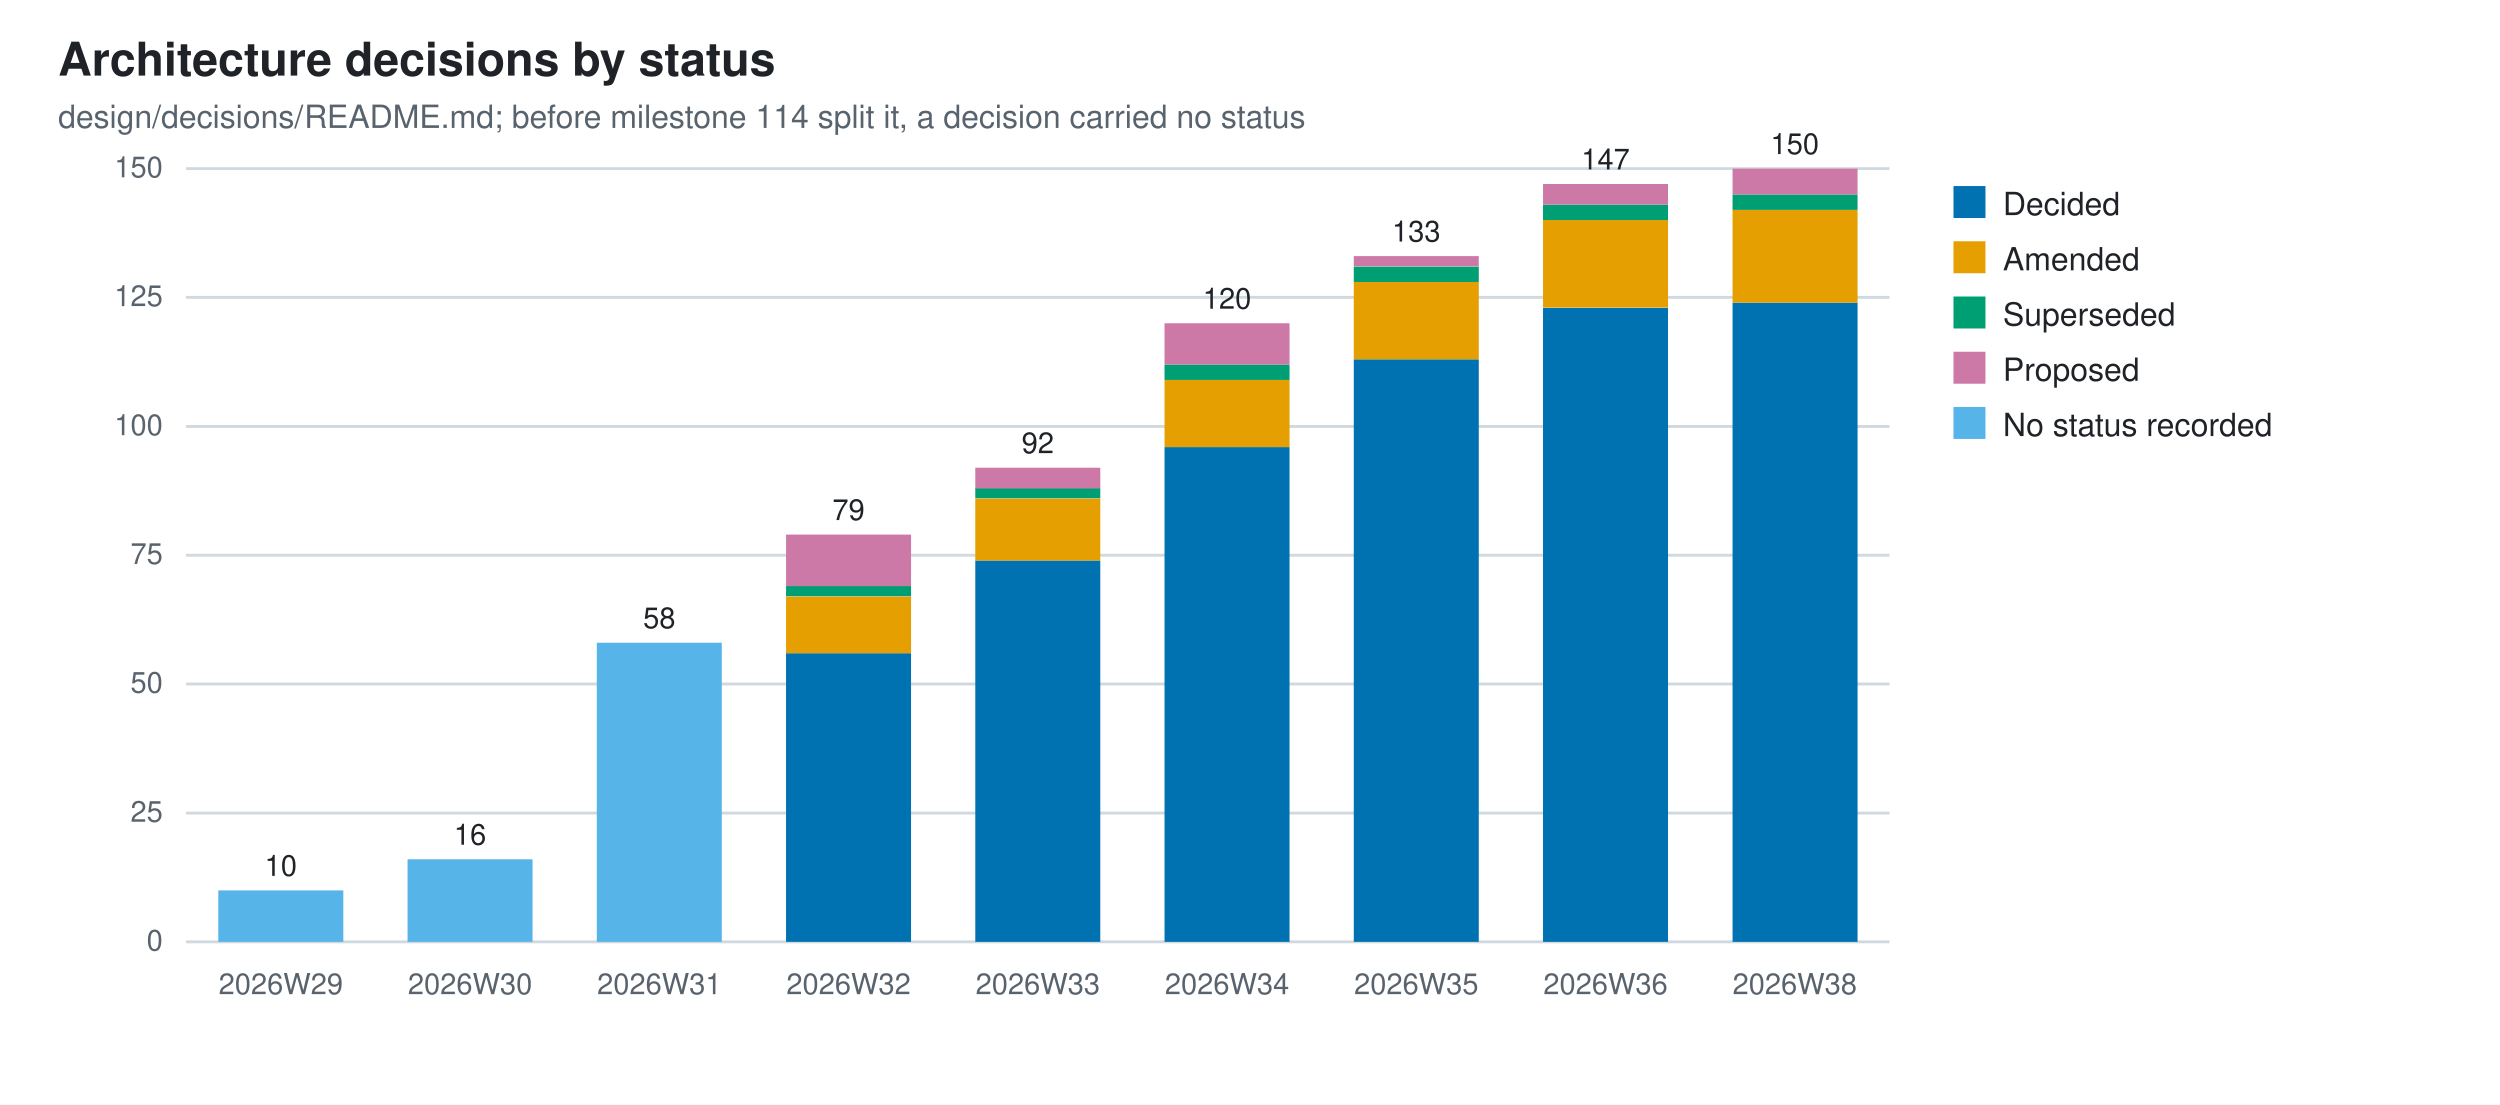
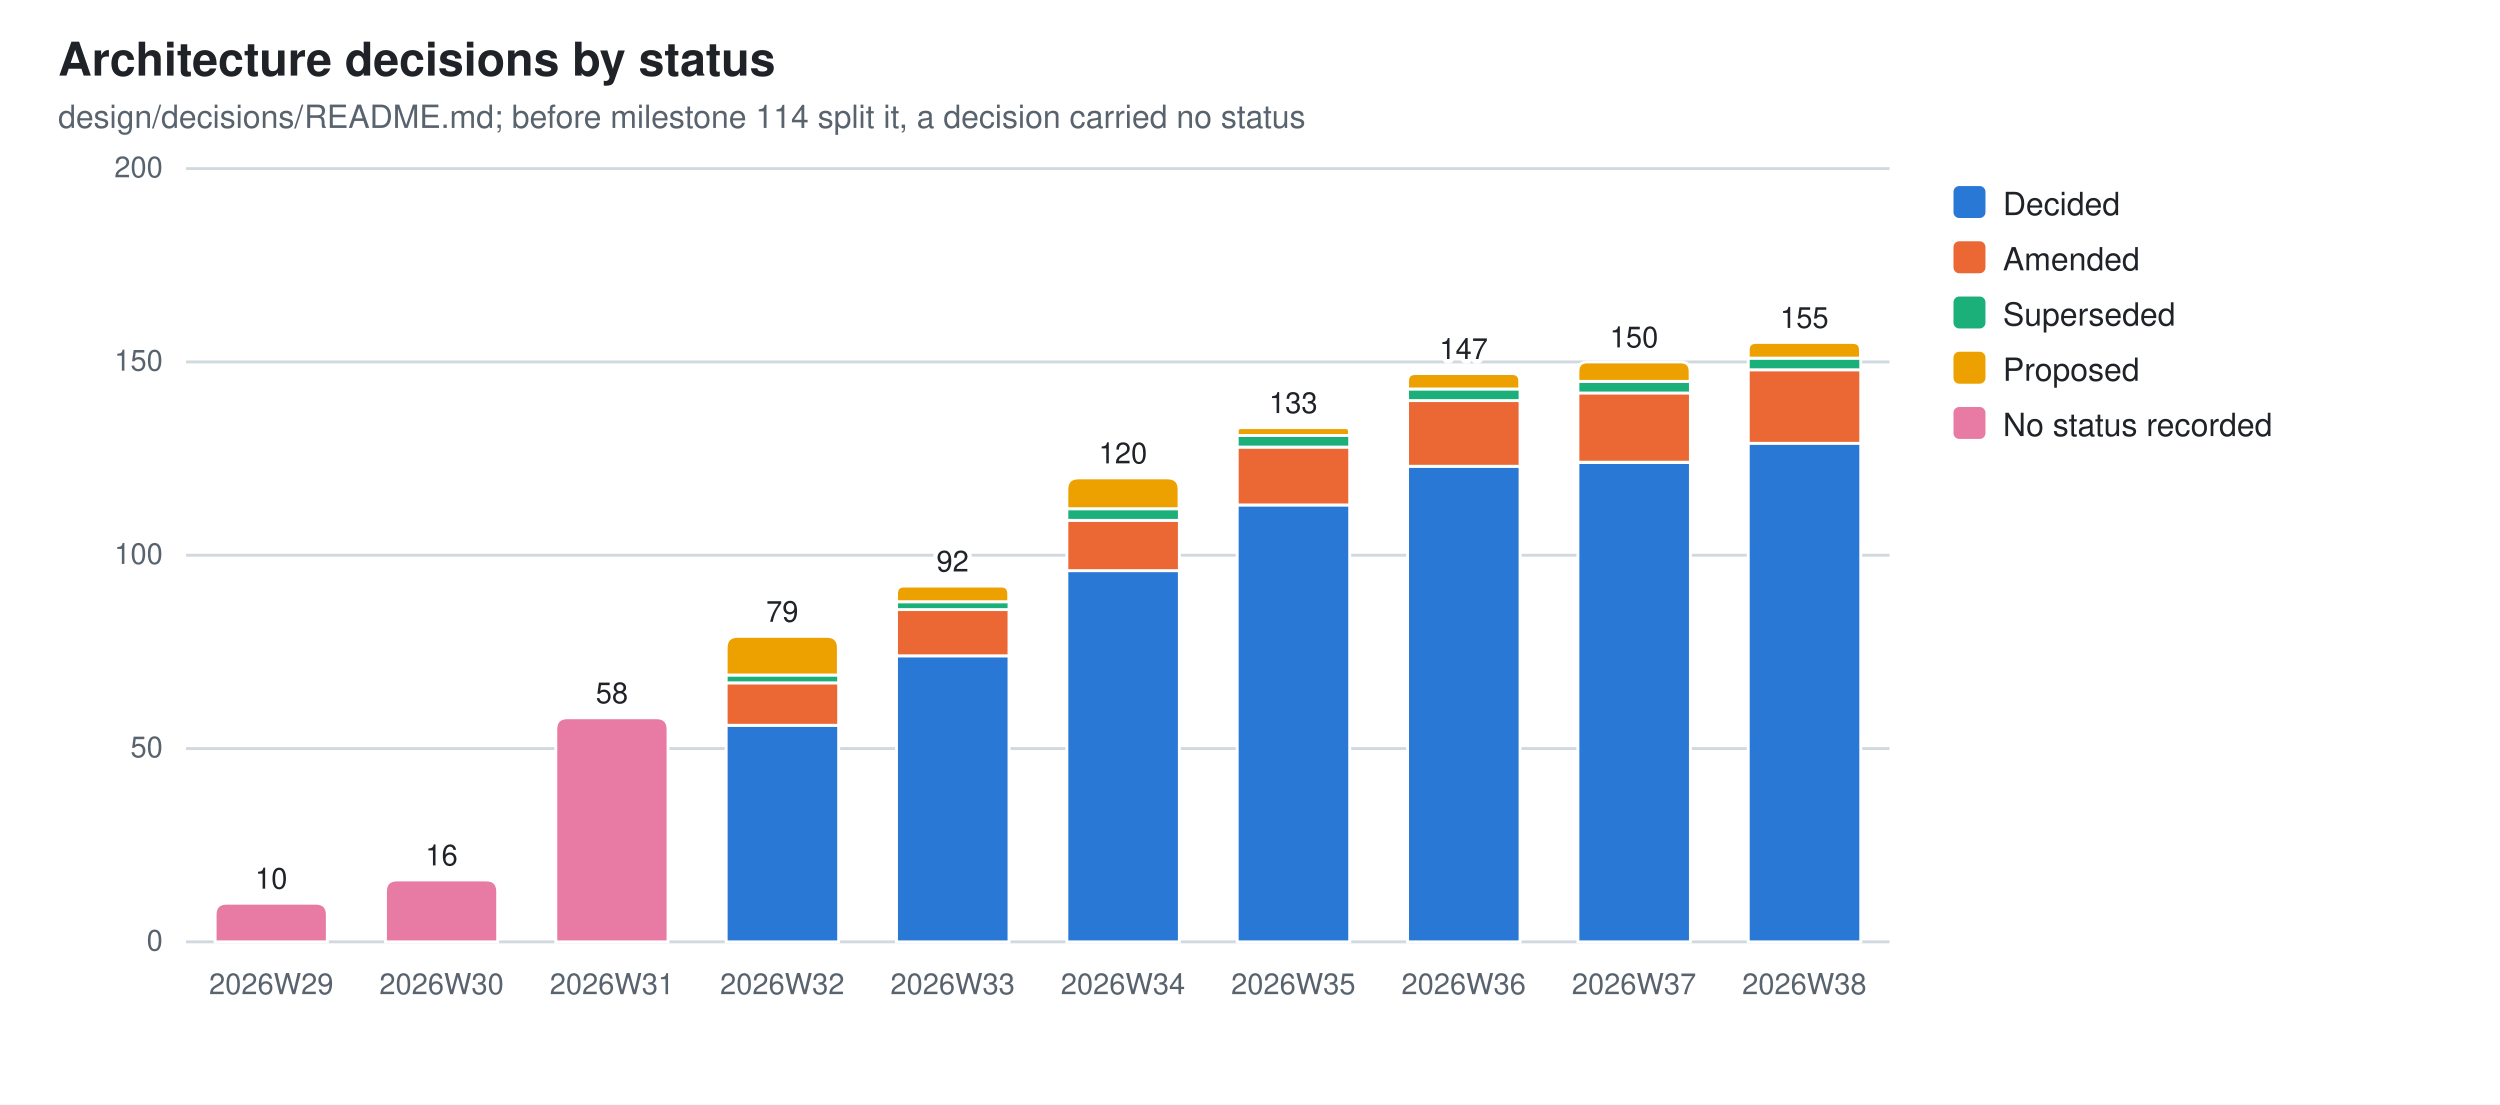
<svg xmlns="http://www.w3.org/2000/svg" width="860" height="380" viewBox="0 0 860 380" role="img" aria-label="Architecture decisions by status">
  <style>
  .bg{fill:#ffffff} .fg{fill:#1f2328} .mut{fill:#59636e} .grid{stroke:#d1d9e0}
+   .seg{stroke:#ffffff;stroke-width:1}
+   .val{paint-order:stroke;stroke:#ffffff;stroke-width:3px;stroke-linejoin:round}
+   .s0{fill:#2a78d6}  .s1{fill:#eb6834}  .s2{fill:#1baf7a}  .s3{fill:#eda100}  .s4{fill:#e87ba4}  .s5{fill:#008300}  .s6{fill:#4a3aa7}
  @media (prefers-color-scheme: dark){
-     .bg{fill:#0d1117} .fg{fill:#e6edf3} .mut{fill:#9198a1} .grid{stroke:#30363d}}
+     .bg{fill:#0d1117} .fg{fill:#e6edf3} .mut{fill:#9198a1} .grid{stroke:#30363d}
+     .seg{stroke:#0d1117} .val{stroke:#0d1117} .s0{fill:#3987e5} .s1{fill:#d95926} .s2{fill:#199e70} .s3{fill:#c98500} .s4{fill:#d55181} .s5{fill:#008300} .s6{fill:#9085e9}}
  text{font-family:-apple-system,BlinkMacSystemFont,"Segoe UI",Helvetica,Arial,sans-serif}
</style>
  <rect class="bg" width="860" height="380" />
  <text class="fg" x="20" y="26" font-size="16" font-weight="600">Architecture decisions by status</text>
  <text class="mut" x="20" y="44" font-size="11">design/decisions/README.md; before milestone 114 split it, a decision carried no status</text>
  <line class="grid" x1="64" y1="324.0" x2="650.0" y2="324.0" stroke-width="1" />
  <text class="mut" x="56" y="327.0" font-size="10" text-anchor="end">0</text>
-   <line class="grid" x1="64" y1="279.7" x2="650.0" y2="279.7" stroke-width="1" />
-   <text class="mut" x="56" y="282.7" font-size="10" text-anchor="end">25</text>
-   <line class="grid" x1="64" y1="235.3" x2="650.0" y2="235.3" stroke-width="1" />
-   <text class="mut" x="56" y="238.3" font-size="10" text-anchor="end">50</text>
+   <line class="grid" x1="64" y1="257.5" x2="650.0" y2="257.5" stroke-width="1" />
+   <text class="mut" x="56" y="260.5" font-size="10" text-anchor="end">50</text>
  <line class="grid" x1="64" y1="191.0" x2="650.0" y2="191.0" stroke-width="1" />
-   <text class="mut" x="56" y="194.0" font-size="10" text-anchor="end">75</text>
-   <line class="grid" x1="64" y1="146.7" x2="650.0" y2="146.7" stroke-width="1" />
-   <text class="mut" x="56" y="149.7" font-size="10" text-anchor="end">100</text>
-   <line class="grid" x1="64" y1="102.3" x2="650.0" y2="102.3" stroke-width="1" />
-   <text class="mut" x="56" y="105.3" font-size="10" text-anchor="end">125</text>
+   <text class="mut" x="56" y="194.0" font-size="10" text-anchor="end">100</text>
+   <line class="grid" x1="64" y1="124.5" x2="650.0" y2="124.5" stroke-width="1" />
+   <text class="mut" x="56" y="127.5" font-size="10" text-anchor="end">150</text>
  <line class="grid" x1="64" y1="58.0" x2="650.0" y2="58.0" stroke-width="1" />
-   <text class="mut" x="56" y="61.0" font-size="10" text-anchor="end">150</text>
-   <rect x="75.1" y="306.3" width="43.0" height="17.7" fill="#56B4E9" />
-   <text class="mut" x="96.6" y="342" font-size="10" text-anchor="middle">2026W29</text>
-   <text class="fg" x="96.6" y="301.3" font-size="10" text-anchor="middle">10</text>
-   <rect x="140.2" y="295.6" width="43.0" height="28.4" fill="#56B4E9" />
-   <text class="mut" x="161.7" y="342" font-size="10" text-anchor="middle">2026W30</text>
-   <text class="fg" x="161.7" y="290.6" font-size="10" text-anchor="middle">16</text>
-   <rect x="205.3" y="221.1" width="43.0" height="102.9" fill="#56B4E9" />
-   <text class="mut" x="226.8" y="342" font-size="10" text-anchor="middle">2026W31</text>
-   <text class="fg" x="226.8" y="216.1" font-size="10" text-anchor="middle">58</text>
-   <rect x="270.4" y="224.7" width="43.0" height="99.3" fill="#0072B2" />
-   <rect x="270.4" y="205.2" width="43.0" height="19.5" fill="#E69F00" />
-   <rect x="270.4" y="201.6" width="43.0" height="3.5" fill="#009E73" />
-   <rect x="270.4" y="183.9" width="43.0" height="17.7" fill="#CC79A7" />
-   <text class="mut" x="291.9" y="342" font-size="10" text-anchor="middle">2026W32</text>
-   <text class="fg" x="291.9" y="178.9" font-size="10" text-anchor="middle">79</text>
-   <rect x="335.5" y="192.8" width="43.0" height="131.2" fill="#0072B2" />
-   <rect x="335.5" y="171.5" width="43.0" height="21.3" fill="#E69F00" />
-   <rect x="335.5" y="167.9" width="43.0" height="3.5" fill="#009E73" />
-   <rect x="335.5" y="160.9" width="43.0" height="7.1" fill="#CC79A7" />
-   <text class="mut" x="357.0" y="342" font-size="10" text-anchor="middle">2026W33</text>
-   <text class="fg" x="357.0" y="155.9" font-size="10" text-anchor="middle">92</text>
-   <rect x="400.6" y="153.8" width="43.0" height="170.2" fill="#0072B2" />
-   <rect x="400.6" y="130.7" width="43.0" height="23.1" fill="#E69F00" />
-   <rect x="400.6" y="125.4" width="43.0" height="5.3" fill="#009E73" />
-   <rect x="400.6" y="111.2" width="43.0" height="14.2" fill="#CC79A7" />
-   <text class="mut" x="422.1" y="342" font-size="10" text-anchor="middle">2026W34</text>
-   <text class="fg" x="422.1" y="106.2" font-size="10" text-anchor="middle">120</text>
-   <rect x="465.7" y="123.6" width="43.0" height="200.4" fill="#0072B2" />
-   <rect x="465.7" y="97.0" width="43.0" height="26.6" fill="#E69F00" />
-   <rect x="465.7" y="91.7" width="43.0" height="5.3" fill="#009E73" />
-   <rect x="465.7" y="88.1" width="43.0" height="3.5" fill="#CC79A7" />
-   <text class="mut" x="487.2" y="342" font-size="10" text-anchor="middle">2026W35</text>
-   <text class="fg" x="487.2" y="83.1" font-size="10" text-anchor="middle">133</text>
-   <rect x="530.8" y="105.9" width="43.0" height="218.1" fill="#0072B2" />
-   <rect x="530.8" y="75.7" width="43.0" height="30.1" fill="#E69F00" />
-   <rect x="530.8" y="70.4" width="43.0" height="5.3" fill="#009E73" />
-   <rect x="530.8" y="63.3" width="43.0" height="7.1" fill="#CC79A7" />
-   <text class="mut" x="552.3" y="342" font-size="10" text-anchor="middle">2026W36</text>
-   <text class="fg" x="552.3" y="58.3" font-size="10" text-anchor="middle">147</text>
-   <rect x="596.0" y="104.1" width="43.0" height="219.9" fill="#0072B2" />
-   <rect x="596.0" y="72.2" width="43.0" height="31.9" fill="#E69F00" />
-   <rect x="596.0" y="66.9" width="43.0" height="5.3" fill="#009E73" />
-   <rect x="596.0" y="58.0" width="43.0" height="8.9" fill="#CC79A7" />
-   <text class="mut" x="617.4" y="342" font-size="10" text-anchor="middle">2026W38</text>
-   <text class="fg" x="617.4" y="53.0" font-size="10" text-anchor="middle">150</text>
-   <rect x="672" y="64" width="11" height="11" fill="#0072B2" />
-   <text class="fg" x="689" y="74" font-size="11">Decided</text>
-   <rect x="672" y="83" width="11" height="11" fill="#E69F00" />
-   <text class="fg" x="689" y="93" font-size="11">Amended</text>
-   <rect x="672" y="102" width="11" height="11" fill="#009E73" />
-   <text class="fg" x="689" y="112" font-size="11">Superseded</text>
-   <rect x="672" y="121" width="11" height="11" fill="#CC79A7" />
-   <text class="fg" x="689" y="131" font-size="11">Proposed</text>
-   <rect x="672" y="140" width="11" height="11" fill="#56B4E9" />
-   <text class="fg" x="689" y="150" font-size="11">No status recorded</text>
+   <text class="mut" x="56" y="61.0" font-size="10" text-anchor="end">200</text>
+   <path class="seg s4" d="M74.0,324.0 V314.7 Q74.0,310.7 78.0,310.7 H108.6 Q112.6,310.7 112.6,314.7 V324.0 Z" />
+   <text class="mut" x="93.3" y="342" font-size="10" text-anchor="middle">2026W29</text>
+   <text class="fg val" x="93.3" y="305.7" font-size="10" text-anchor="middle">10</text>
+   <path class="seg s4" d="M132.6,324.0 V306.7 Q132.6,302.7 136.6,302.7 H167.2 Q171.2,302.7 171.2,306.7 V324.0 Z" />
+   <text class="mut" x="151.9" y="342" font-size="10" text-anchor="middle">2026W30</text>
+   <text class="fg val" x="151.9" y="297.7" font-size="10" text-anchor="middle">16</text>
+   <path class="seg s4" d="M191.2,324.0 V250.9 Q191.2,246.9 195.2,246.9 H225.8 Q229.8,246.9 229.8,250.9 V324.0 Z" />
+   <text class="mut" x="210.5" y="342" font-size="10" text-anchor="middle">2026W31</text>
+   <text class="fg val" x="210.5" y="241.9" font-size="10" text-anchor="middle">58</text>
+   <rect class="seg s0" x="249.8" y="249.5" width="38.7" height="74.5" />
+   <rect class="seg s1" x="249.8" y="234.9" width="38.7" height="14.6" />
+   <rect class="seg s2" x="249.8" y="232.2" width="38.7" height="2.7" />
+   <path class="seg s3" d="M249.8,232.2 V222.9 Q249.8,218.9 253.8,218.9 H284.4 Q288.4,218.9 288.4,222.9 V232.2 Z" />
+   <text class="mut" x="269.1" y="342" font-size="10" text-anchor="middle">2026W32</text>
+   <text class="fg val" x="269.1" y="213.9" font-size="10" text-anchor="middle">79</text>
+   <rect class="seg s0" x="308.4" y="225.6" width="38.7" height="98.4" />
+   <rect class="seg s1" x="308.4" y="209.6" width="38.7" height="16.0" />
+   <rect class="seg s2" x="308.4" y="207.0" width="38.7" height="2.7" />
+   <path class="seg s3" d="M308.4,207.0 V204.3 Q308.4,201.6 311.0,201.6 H344.4 Q347.0,201.6 347.0,204.3 V207.0 Z" />
+   <text class="mut" x="327.7" y="342" font-size="10" text-anchor="middle">2026W33</text>
+   <text class="fg val" x="327.7" y="196.6" font-size="10" text-anchor="middle">92</text>
+   <rect class="seg s0" x="367.0" y="196.3" width="38.7" height="127.7" />
+   <rect class="seg s1" x="367.0" y="179.0" width="38.7" height="17.3" />
+   <rect class="seg s2" x="367.0" y="175.0" width="38.7" height="4.0" />
+   <path class="seg s3" d="M367.0,175.0 V168.4 Q367.0,164.4 371.0,164.4 H401.6 Q405.6,164.4 405.6,168.4 V175.0 Z" />
+   <text class="mut" x="386.3" y="342" font-size="10" text-anchor="middle">2026W34</text>
+   <text class="fg val" x="386.3" y="159.4" font-size="10" text-anchor="middle">120</text>
+   <rect class="seg s0" x="425.6" y="173.7" width="38.7" height="150.3" />
+   <rect class="seg s1" x="425.6" y="153.8" width="38.7" height="19.9" />
+   <rect class="seg s2" x="425.6" y="149.8" width="38.7" height="4.0" />
+   <path class="seg s3" d="M425.6,149.8 V148.4 Q425.6,147.1 426.9,147.1 H462.9 Q464.2,147.1 464.2,148.4 V149.8 Z" />
+   <text class="mut" x="444.9" y="342" font-size="10" text-anchor="middle">2026W35</text>
+   <text class="fg val" x="444.9" y="142.1" font-size="10" text-anchor="middle">133</text>
+   <rect class="seg s0" x="484.2" y="160.4" width="38.7" height="163.6" />
+   <rect class="seg s1" x="484.2" y="137.8" width="38.7" height="22.6" />
+   <rect class="seg s2" x="484.2" y="133.8" width="38.7" height="4.0" />
+   <path class="seg s3" d="M484.2,133.8 V131.2 Q484.2,128.5 486.8,128.5 H520.2 Q522.8,128.5 522.8,131.2 V133.8 Z" />
+   <text class="mut" x="503.5" y="342" font-size="10" text-anchor="middle">2026W36</text>
+   <text class="fg val" x="503.5" y="123.5" font-size="10" text-anchor="middle">147</text>
+   <rect class="seg s0" x="542.8" y="159.1" width="38.7" height="164.9" />
+   <rect class="seg s1" x="542.8" y="135.1" width="38.7" height="23.9" />
+   <rect class="seg s2" x="542.8" y="131.2" width="38.7" height="4.0" />
+   <path class="seg s3" d="M542.8,131.2 V127.8 Q542.8,124.5 546.1,124.5 H578.1 Q581.4,124.5 581.4,127.8 V131.2 Z" />
+   <text class="mut" x="562.1" y="342" font-size="10" text-anchor="middle">2026W37</text>
+   <text class="fg val" x="562.1" y="119.5" font-size="10" text-anchor="middle">150</text>
+   <rect class="seg s0" x="601.4" y="152.4" width="38.7" height="171.6" />
+   <rect class="seg s1" x="601.4" y="127.2" width="38.7" height="25.3" />
+   <rect class="seg s2" x="601.4" y="123.2" width="38.7" height="4.0" />
+   <path class="seg s3" d="M601.4,123.2 V120.5 Q601.4,117.8 604.0,117.8 H637.4 Q640.0,117.8 640.0,120.5 V123.2 Z" />
+   <text class="mut" x="620.7" y="342" font-size="10" text-anchor="middle">2026W38</text>
+   <text class="fg val" x="620.7" y="112.8" font-size="10" text-anchor="middle">155</text>
+   <rect class="s0" x="672" y="64" width="11" height="11" rx="2" />
+   <text class="fg" y="74" font-size="11">
+     <tspan x="689" dy="0">Decided</tspan>
+   </text>
+   <rect class="s1" x="672" y="83" width="11" height="11" rx="2" />
+   <text class="fg" y="93" font-size="11">
+     <tspan x="689" dy="0">Amended</tspan>
+   </text>
+   <rect class="s2" x="672" y="102" width="11" height="11" rx="2" />
+   <text class="fg" y="112" font-size="11">
+     <tspan x="689" dy="0">Superseded</tspan>
+   </text>
+   <rect class="s3" x="672" y="121" width="11" height="11" rx="2" />
+   <text class="fg" y="131" font-size="11">
+     <tspan x="689" dy="0">Proposed</tspan>
+   </text>
+   <rect class="s4" x="672" y="140" width="11" height="11" rx="2" />
+   <text class="fg" y="150" font-size="11">
+     <tspan x="689" dy="0">No status recorded</tspan>
+   </text>
</svg>
